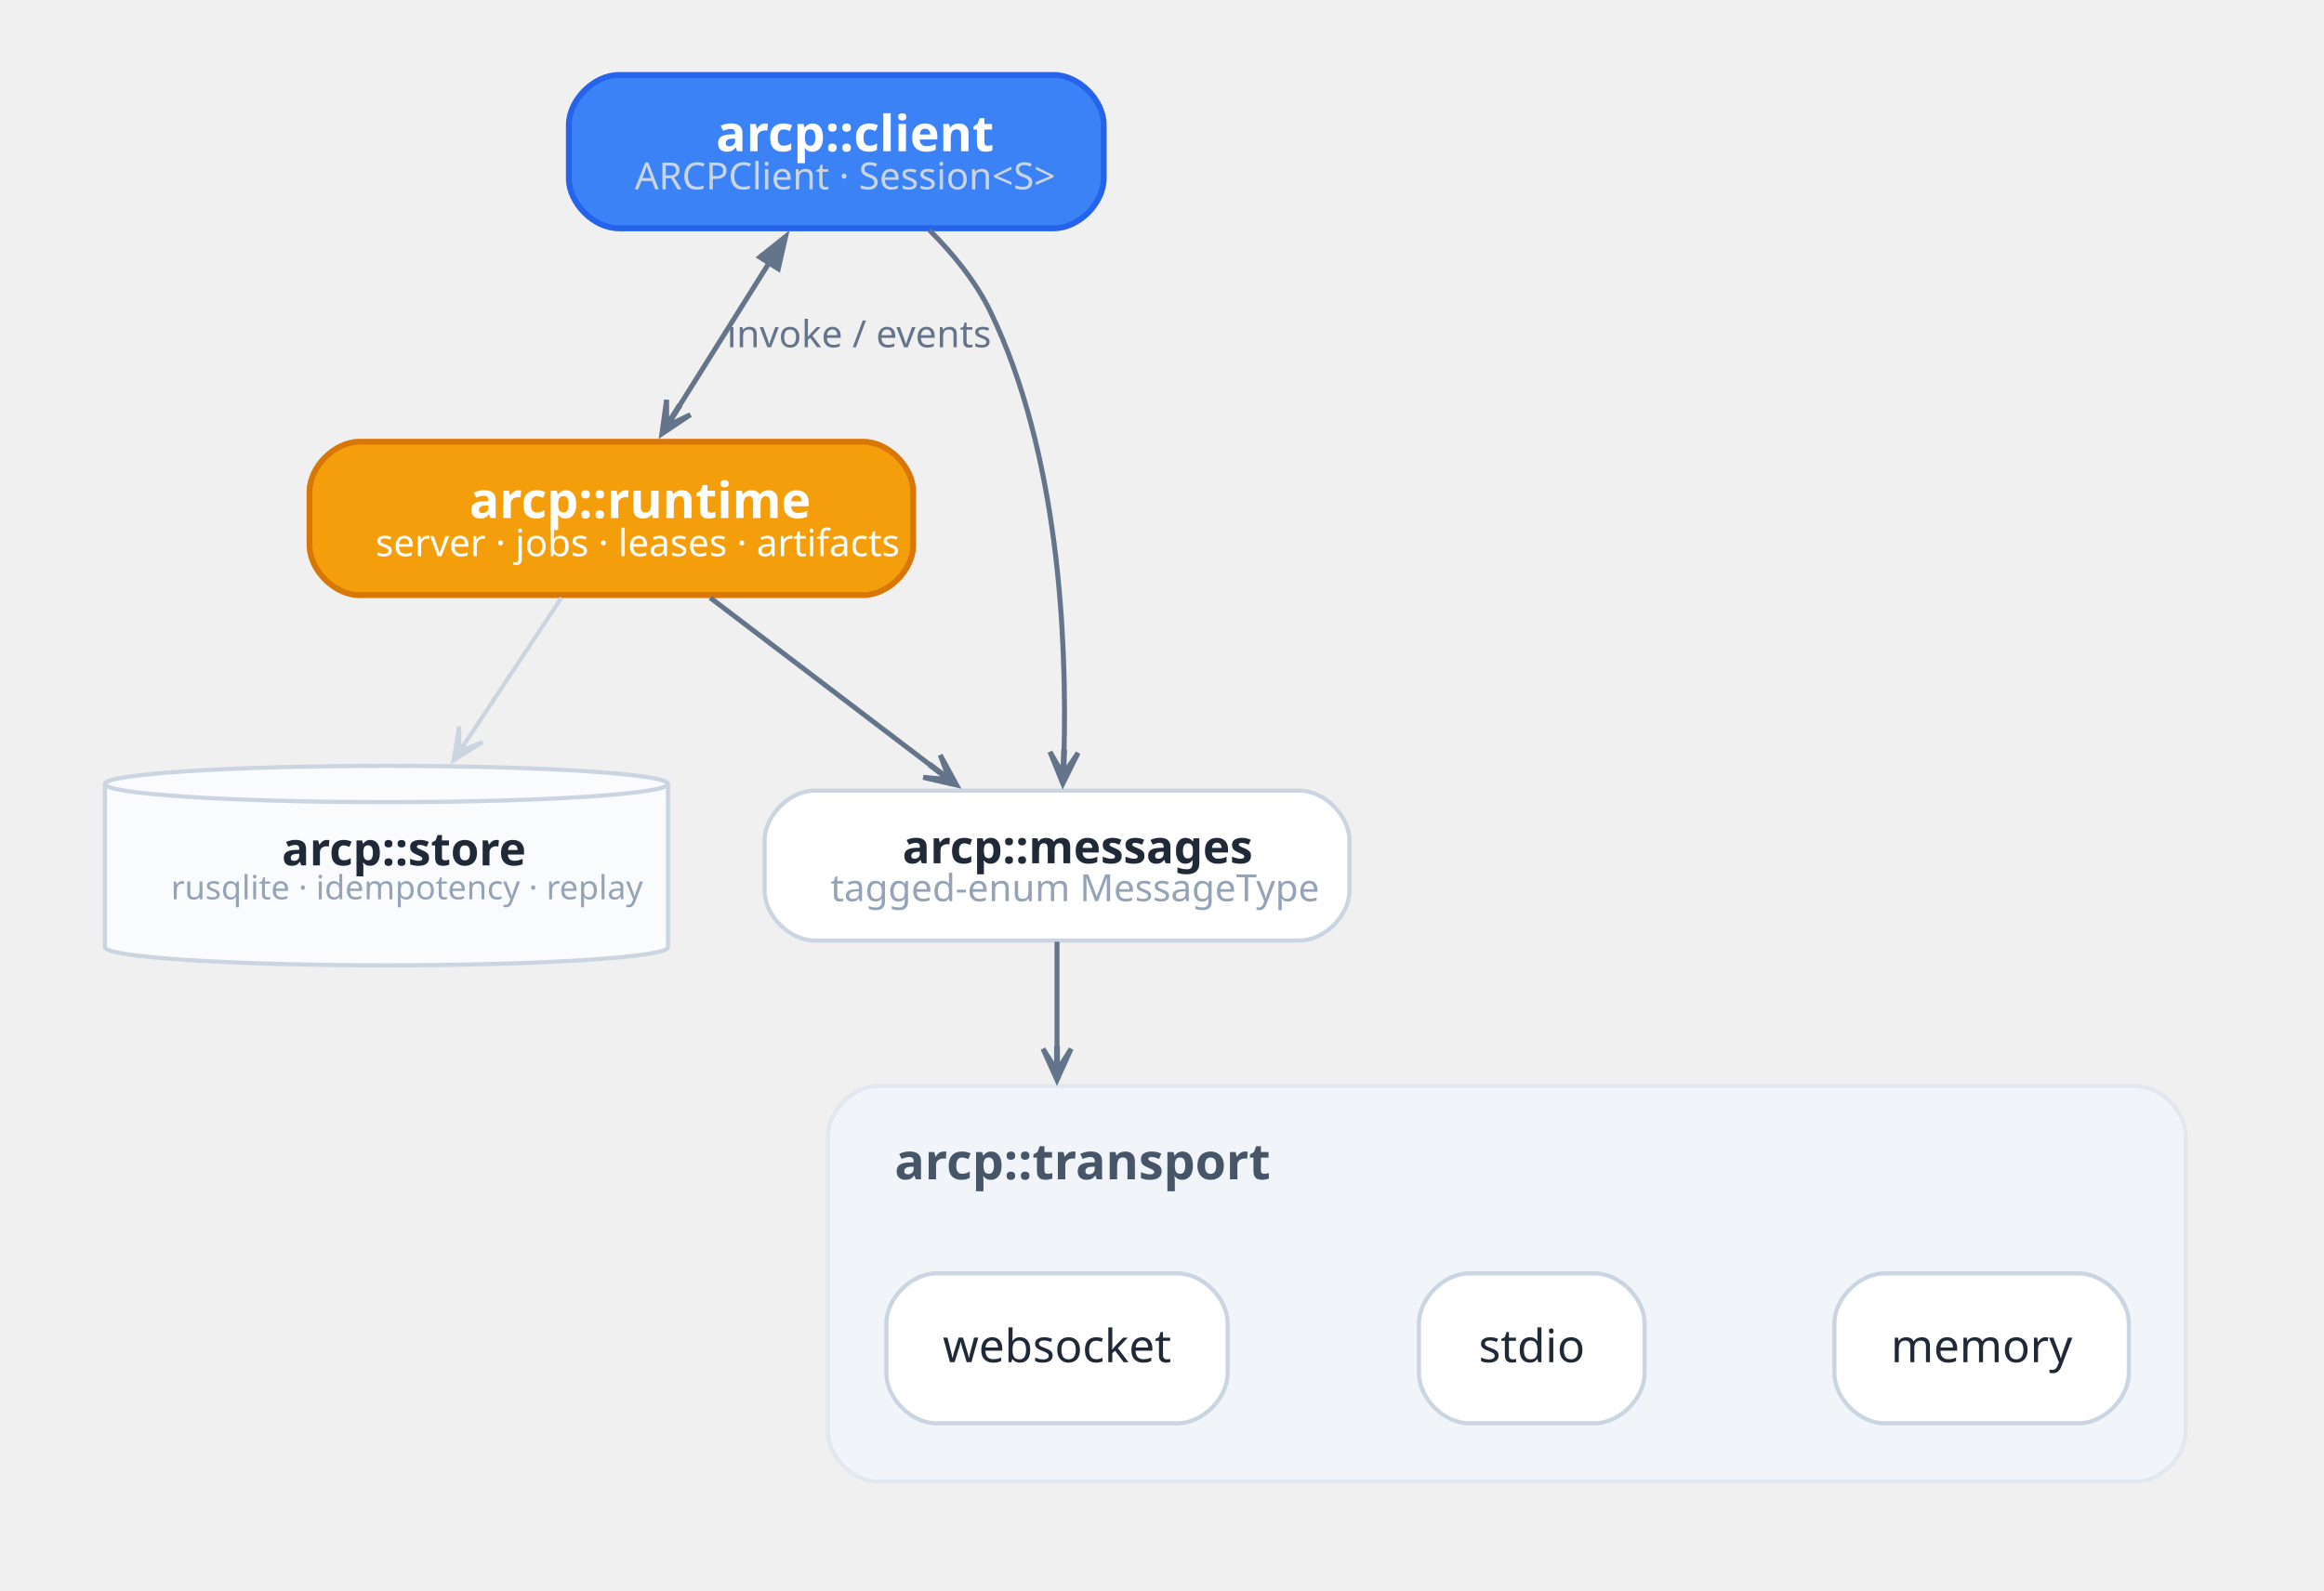
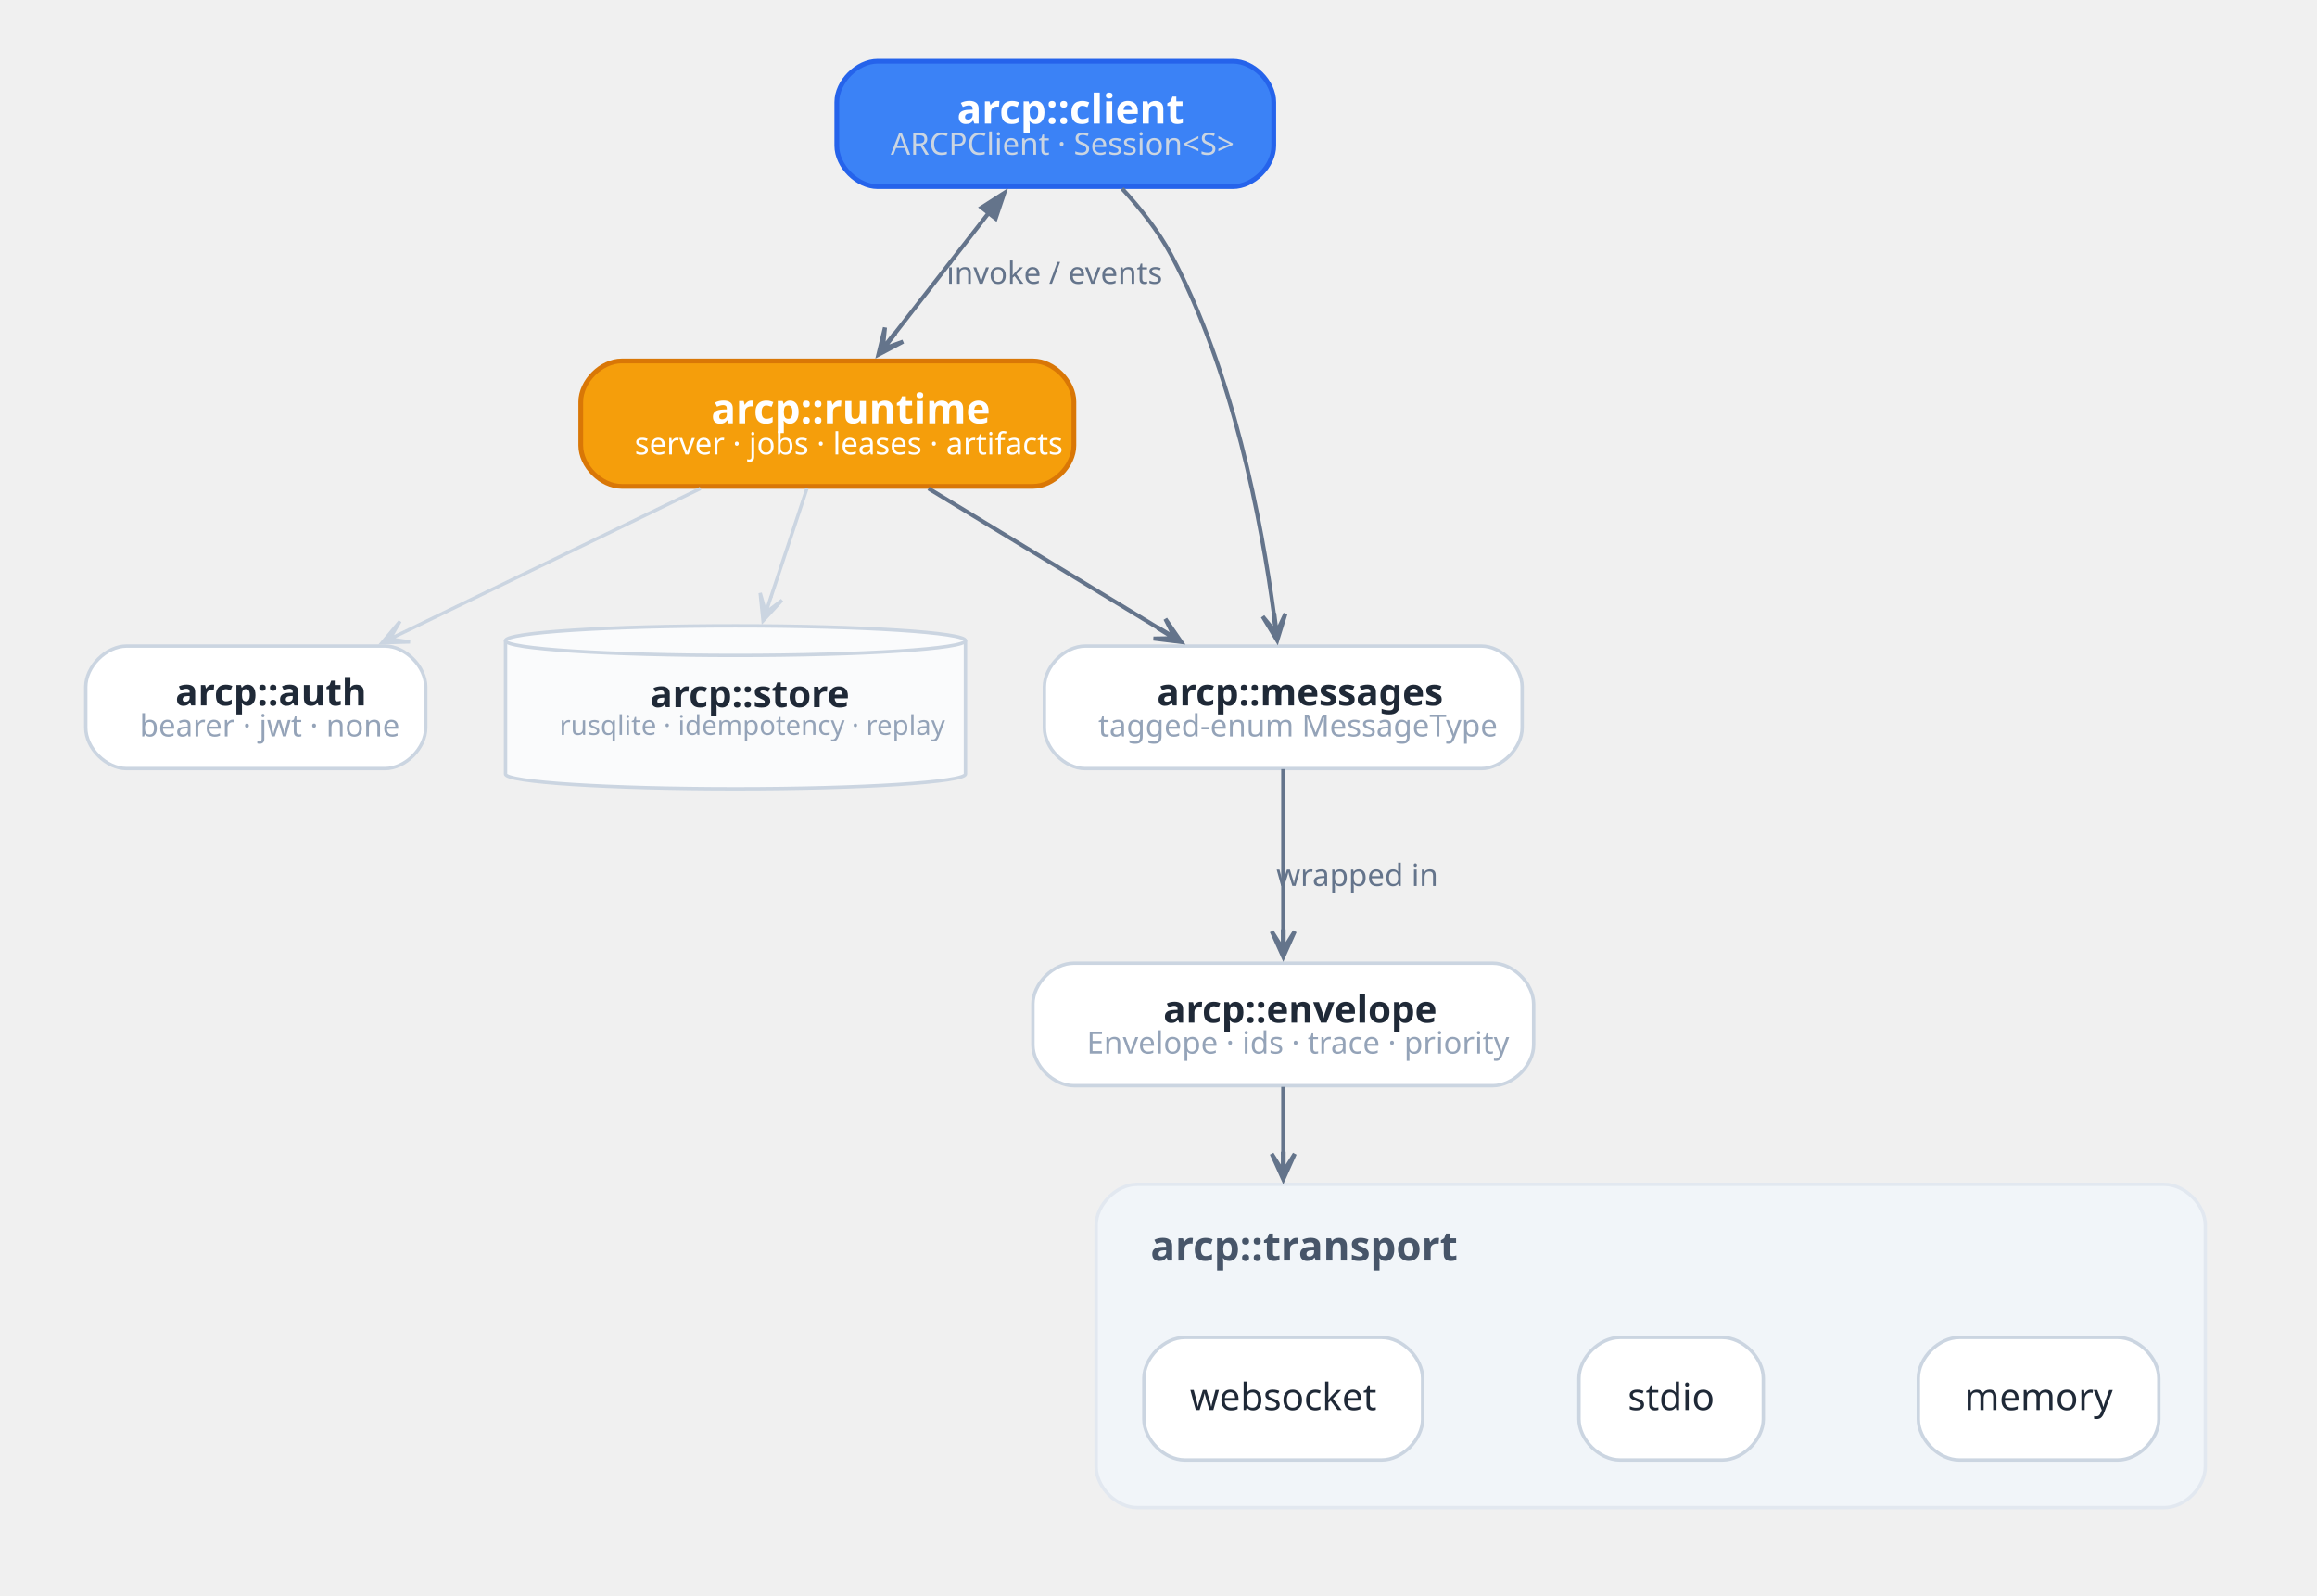
- <svg xmlns="http://www.w3.org/2000/svg" width="558pt" height="382pt" viewBox="0.00 0.00 558.00 382.00">
-   <g id="graph0" class="graph" transform="scale(1 1) rotate(0) translate(25.2 363.84)">
+ <svg xmlns="http://www.w3.org/2000/svg" width="681pt" height="469pt" viewBox="0.00 0.00 681.00 469.00">
+   <g id="graph0" class="graph" transform="scale(1 1) rotate(0) translate(25.2 451.09)">
    <g id="clust1" class="cluster">
-       <path fill="#f1f5f9" stroke="#e2e8f0" d="M185.59,-8C185.59,-8 487.59,-8 487.59,-8 493.59,-8 499.59,-14 499.59,-20 499.59,-20 499.59,-91 499.59,-91 499.59,-97 493.59,-103 487.59,-103 487.59,-103 185.59,-103 185.59,-103 179.59,-103 173.59,-97 173.59,-91 173.59,-91 173.59,-20 173.59,-20 173.59,-14 179.59,-8 185.59,-8" />
-       <text xml:space="preserve" text-anchor="start" x="189.59" y="-80.6" font-family="TT Commons Pro Trial" font-weight="bold" font-size="12.00" fill="#475569">arcp::transport</text>
+       <path fill="#f1f5f9" stroke="#e2e8f0" d="M308.97,-8C308.97,-8 610.97,-8 610.97,-8 616.97,-8 622.97,-14 622.97,-20 622.97,-20 622.97,-91 622.97,-91 622.97,-97 616.97,-103 610.97,-103 610.97,-103 308.97,-103 308.97,-103 302.97,-103 296.97,-97 296.97,-91 296.97,-91 296.97,-20 296.97,-20 296.97,-14 302.97,-8 308.97,-8" />
+       <text xml:space="preserve" text-anchor="start" x="312.97" y="-80.6" font-family="TT Commons Pro Trial" font-weight="bold" font-size="12.00" fill="#475569">arcp::transport</text>
    </g>
    <g id="node1" class="node">
-       <path fill="#3b82f6" stroke="#2563eb" stroke-width="1.4" d="M227.81,-345.84C227.81,-345.84 123.38,-345.84 123.38,-345.84 117.38,-345.84 111.38,-339.84 111.38,-333.84 111.38,-333.84 111.38,-321 111.38,-321 111.38,-315 117.38,-309 123.38,-309 123.38,-309 227.81,-309 227.81,-309 233.81,-309 239.81,-315 239.81,-321 239.81,-321 239.81,-333.84 239.81,-333.84 239.81,-339.84 233.81,-345.84 227.81,-345.84" />
-       <text xml:space="preserve" text-anchor="start" x="146.72" y="-327.52" font-family="TT Commons Pro Trial" font-weight="bold" font-size="12.00" fill="white">arcp::client</text>
-       <text xml:space="preserve" text-anchor="start" x="127.22" y="-318.37" font-family="TT Commons Pro Trial" font-size="9.00" fill="#cbd5e1">ARCPClient · Session&lt;S&gt;</text>
+       <path fill="#3b82f6" stroke="#2563eb" stroke-width="1.4" d="M337.18,-433.09C337.18,-433.09 232.75,-433.09 232.75,-433.09 226.75,-433.09 220.75,-427.09 220.75,-421.09 220.75,-421.09 220.75,-408.25 220.75,-408.25 220.75,-402.25 226.75,-396.25 232.75,-396.25 232.75,-396.25 337.18,-396.25 337.18,-396.25 343.18,-396.25 349.18,-402.25 349.18,-408.25 349.18,-408.25 349.18,-421.09 349.18,-421.09 349.18,-427.09 343.18,-433.09 337.18,-433.09" />
+       <text xml:space="preserve" text-anchor="start" x="256.09" y="-414.77" font-family="TT Commons Pro Trial" font-weight="bold" font-size="12.00" fill="white">arcp::client</text>
+       <text xml:space="preserve" text-anchor="start" x="236.59" y="-405.62" font-family="TT Commons Pro Trial" font-size="9.00" fill="#cbd5e1">ARCPClient · Session&lt;S&gt;</text>
    </g>
    <g id="node2" class="node">
-       <path fill="#f59e0b" stroke="#d97706" stroke-width="1.4" d="M182.06,-257.75C182.06,-257.75 61.12,-257.75 61.12,-257.75 55.12,-257.75 49.12,-251.75 49.12,-245.75 49.12,-245.75 49.12,-232.9 49.12,-232.9 49.12,-226.9 55.12,-220.9 61.12,-220.9 61.12,-220.9 182.06,-220.9 182.06,-220.9 188.06,-220.9 194.06,-226.9 194.06,-232.9 194.06,-232.9 194.06,-245.75 194.06,-245.75 194.06,-251.75 188.06,-257.75 182.06,-257.75" />
-       <text xml:space="preserve" text-anchor="start" x="87.47" y="-239.42" font-family="TT Commons Pro Trial" font-weight="bold" font-size="12.00" fill="white">arcp::runtime</text>
-       <text xml:space="preserve" text-anchor="start" x="64.97" y="-230.27" font-family="TT Commons Pro Trial" font-size="9.00" fill="white">server · jobs · leases · artifacts</text>
+       <path fill="#f59e0b" stroke="#d97706" stroke-width="1.4" d="M278.43,-345C278.43,-345 157.5,-345 157.5,-345 151.5,-345 145.5,-339 145.5,-333 145.5,-333 145.5,-320.15 145.5,-320.15 145.5,-314.15 151.5,-308.15 157.5,-308.15 157.5,-308.15 278.43,-308.15 278.43,-308.15 284.43,-308.15 290.43,-314.15 290.43,-320.15 290.43,-320.15 290.43,-333 290.43,-333 290.43,-339 284.43,-345 278.43,-345" />
+       <text xml:space="preserve" text-anchor="start" x="183.84" y="-326.68" font-family="TT Commons Pro Trial" font-weight="bold" font-size="12.00" fill="white">arcp::runtime</text>
+       <text xml:space="preserve" text-anchor="start" x="161.34" y="-317.53" font-family="TT Commons Pro Trial" font-size="9.00" fill="white">server · jobs · leases · artifacts</text>
    </g>
    <g id="edge3" class="edge">
-       <path fill="none" stroke="#64748b" stroke-width="1.2" d="M159.6,-300.92C152.64,-289.82 144.5,-276.85 137.55,-265.77" />
-       <polygon fill="#64748b" stroke="#64748b" stroke-width="1.2" points="157.23,-302.08 163.44,-307.04 161.67,-299.29 157.23,-302.08" />
-       <polygon fill="#64748b" stroke="#64748b" stroke-width="1.2" points="133.73,-259.67 140.57,-264.24 135.03,-261.56 137.8,-265.98 137.71,-266.03 137.63,-266.08 134.86,-261.67 134.85,-267.82 133.73,-259.67" />
-       <text xml:space="preserve" text-anchor="middle" x="181.07" y="-280.44" font-family="TT Commons Pro Trial" font-size="9.00" fill="#64748b">invoke / events</text>
+       <path fill="none" stroke="#64748b" stroke-width="1.2" d="M265.42,-388.55C256.57,-377.18 246.14,-363.78 237.32,-352.44" />
+       <polygon fill="#64748b" stroke="#64748b" stroke-width="1.2" points="263.29,-390.09 269.97,-394.39 267.43,-386.86 263.29,-390.09" />
+       <polygon fill="#64748b" stroke="#64748b" stroke-width="1.2" points="232.96,-346.84 240.23,-350.69 234.44,-348.58 237.64,-352.7 237.56,-352.76 237.49,-352.82 234.28,-348.71 234.9,-354.83 232.96,-346.84" />
+       <text xml:space="preserve" text-anchor="middle" x="284.73" y="-367.69" font-family="TT Commons Pro Trial" font-size="9.00" fill="#64748b">invoke / events</text>
    </g>
    <g id="node3" class="node">
-       <path fill="white" stroke="#cbd5e1" d="M286.81,-173.95C286.81,-173.95 170.38,-173.95 170.38,-173.95 164.38,-173.95 158.38,-167.95 158.38,-161.95 158.38,-161.95 158.38,-149.95 158.38,-149.95 158.38,-143.95 164.38,-137.95 170.38,-137.95 170.38,-137.95 286.81,-137.95 286.81,-137.95 292.81,-137.95 298.81,-143.95 298.81,-149.95 298.81,-149.95 298.81,-161.95 298.81,-161.95 298.81,-167.95 292.81,-173.95 286.81,-173.95" />
-       <text xml:space="preserve" text-anchor="start" x="191.47" y="-156.5" font-family="TT Commons Pro Trial" font-weight="bold" font-size="11.00" fill="#1f2937">arcp::messages</text>
-       <text xml:space="preserve" text-anchor="start" x="174.22" y="-147.4" font-family="TT Commons Pro Trial" font-size="9.00" fill="#94a3b8">tagged-enum MessageType</text>
+       <path fill="white" stroke="#cbd5e1" d="M410.18,-261.2C410.18,-261.2 293.75,-261.2 293.75,-261.2 287.75,-261.2 281.75,-255.2 281.75,-249.2 281.75,-249.2 281.75,-237.2 281.75,-237.2 281.75,-231.2 287.75,-225.2 293.75,-225.2 293.75,-225.2 410.18,-225.2 410.18,-225.2 416.18,-225.2 422.18,-231.2 422.18,-237.2 422.18,-237.2 422.18,-249.2 422.18,-249.2 422.18,-255.2 416.18,-261.2 410.18,-261.2" />
+       <text xml:space="preserve" text-anchor="start" x="314.84" y="-243.75" font-family="TT Commons Pro Trial" font-weight="bold" font-size="11.00" fill="#1f2937">arcp::messages</text>
+       <text xml:space="preserve" text-anchor="start" x="297.59" y="-234.65" font-family="TT Commons Pro Trial" font-size="9.00" fill="#94a3b8">tagged-enum MessageType</text>
    </g>
    <g id="edge4" class="edge">
-       <path fill="none" stroke="#64748b" stroke-width="1.2" d="M197.96,-308.57C203.63,-302.92 209.09,-296.23 212.59,-289 229.02,-255 230.99,-210.56 230.27,-182.89" />
-       <polygon fill="#64748b" stroke="#64748b" stroke-width="1.2" points="229.99,-175.65 233.65,-183.02 230.18,-177.93 230.38,-183.14 230.28,-183.14 230.18,-183.15 229.98,-177.94 226.9,-183.27 229.99,-175.65" />
+       <path fill="none" stroke="#64748b" stroke-width="1.2" d="M304.61,-395.65C309.93,-389.9 315.24,-383.21 318.97,-376.25 337.19,-342.18 345.6,-297.76 349.29,-270.11" />
+       <polygon fill="#64748b" stroke="#64748b" stroke-width="1.2" points="350.19,-262.87 352.62,-270.73 350.01,-265.15 349.37,-270.32 349.27,-270.31 349.17,-270.3 349.81,-265.13 345.92,-269.9 350.19,-262.87" />
    </g>
    <g id="edge5" class="edge">
-       <path fill="none" stroke="#64748b" stroke-width="1.2" d="M145.34,-220.27C161.07,-208.3 181.83,-192.51 198.69,-179.69" />
-       <polygon fill="#64748b" stroke="#64748b" stroke-width="1.2" points="204.48,-175.29 200.55,-182.51 202.72,-176.75 198.57,-179.91 198.51,-179.83 198.45,-179.75 202.6,-176.59 196.47,-177.14 204.48,-175.29" />
+       <path fill="none" stroke="#64748b" stroke-width="1.2" d="M247.7,-307.52C267.76,-295.34 294.34,-279.2 315.64,-266.26" />
+       <polygon fill="#64748b" stroke="#64748b" stroke-width="1.2" points="321.98,-262.41 317.32,-269.19 320.08,-263.68 315.62,-266.39 315.57,-266.3 315.52,-266.22 319.97,-263.51 313.82,-263.42 321.98,-262.41" />
+     </g>
+     <g id="node5" class="node">
+       <path fill="white" stroke="#cbd5e1" d="M87.93,-261.2C87.93,-261.2 12,-261.2 12,-261.2 6,-261.2 0,-255.2 0,-249.2 0,-249.2 0,-237.2 0,-237.2 0,-231.2 6,-225.2 12,-225.2 12,-225.2 87.93,-225.2 87.93,-225.2 93.93,-225.2 99.93,-231.2 99.93,-237.2 99.93,-237.2 99.93,-249.2 99.93,-249.2 99.93,-255.2 93.93,-261.2 87.93,-261.2" />
+       <text xml:space="preserve" text-anchor="start" x="26.34" y="-243.75" font-family="TT Commons Pro Trial" font-weight="bold" font-size="11.00" fill="#1f2937">arcp::auth</text>
+       <text xml:space="preserve" text-anchor="start" x="15.84" y="-234.65" font-family="TT Commons Pro Trial" font-size="9.00" fill="#94a3b8">bearer · jwt · none</text>
+     </g>
+     <g id="edge8" class="edge">
+       <path fill="none" stroke="#cbd5e1" d="M180.68,-307.52C154.99,-295.07 120.75,-278.49 93.76,-265.41" />
+       <polygon fill="#cbd5e1" stroke="#cbd5e1" points="87.09,-262.18 95.31,-262.42 89.37,-263.29 93.84,-265.45 93.84,-265.45 93.84,-265.45 89.37,-263.29 92.37,-268.49 87.09,-262.18" />
+     </g>
+     <g id="node9" class="node">
+       <path fill="#fafbfc" stroke="#cbd5e1" d="M258.56,-262.8C258.56,-265.2 228.26,-267.15 190.97,-267.15 153.67,-267.15 123.38,-265.2 123.38,-262.8 123.38,-262.8 123.38,-223.6 123.38,-223.6 123.38,-221.2 153.67,-219.25 190.97,-219.25 228.26,-219.25 258.56,-221.2 258.56,-223.6 258.56,-223.6 258.56,-262.8 258.56,-262.8" />
+       <path fill="none" stroke="#cbd5e1" d="M258.56,-262.8C258.56,-260.4 228.26,-258.45 190.97,-258.45 153.67,-258.45 123.38,-260.4 123.38,-262.8" />
+       <text xml:space="preserve" text-anchor="start" x="165.84" y="-243.25" font-family="TT Commons Pro Trial" font-weight="bold" font-size="11.00" fill="#1f2937">arcp::store</text>
+       <text xml:space="preserve" text-anchor="start" x="139.22" y="-235.1" font-family="TT Commons Pro Trial" font-size="8.00" fill="#94a3b8">rusqlite · idempotency · replay</text>
+     </g>
+     <g id="edge9" class="edge">
+       <path fill="none" stroke="#cbd5e1" d="M211.97,-307.52C208.85,-298.11 204.95,-286.35 201.36,-275.52" />
+       <polygon fill="#cbd5e1" stroke="#cbd5e1" points="199.07,-268.63 204.64,-274.68 199.87,-271.03 201.43,-275.75 201.43,-275.75 201.43,-275.75 199.87,-271.03 198.23,-276.81 199.07,-268.63" />
+     </g>
+     <g id="node4" class="node">
+       <path fill="white" stroke="#cbd5e1" d="M413.56,-168C413.56,-168 290.38,-168 290.38,-168 284.38,-168 278.38,-162 278.38,-156 278.38,-156 278.38,-144 278.38,-144 278.38,-138 284.38,-132 290.38,-132 290.38,-132 413.56,-132 413.56,-132 419.56,-132 425.56,-138 425.56,-144 425.56,-144 425.56,-156 425.56,-156 425.56,-162 419.56,-168 413.56,-168" />
+       <text xml:space="preserve" text-anchor="start" x="316.72" y="-150.55" font-family="TT Commons Pro Trial" font-weight="bold" font-size="11.00" fill="#1f2937">arcp::envelope</text>
+       <text xml:space="preserve" text-anchor="start" x="294.22" y="-141.45" font-family="TT Commons Pro Trial" font-size="9.00" fill="#94a3b8">Envelope · ids · trace · priority</text>
+     </g>
+     <g id="edge6" class="edge">
+       <path fill="none" stroke="#64748b" stroke-width="1.2" d="M351.97,-225.05C351.97,-211.5 351.97,-192.39 351.97,-176.97" />
+       <polygon fill="#64748b" stroke="#64748b" stroke-width="1.2" points="351.97,-169.85 355.34,-177.35 352.07,-172.14 352.07,-177.35 351.97,-177.35 351.87,-177.35 351.87,-172.14 348.59,-177.35 351.97,-169.85" />
+       <text xml:space="preserve" text-anchor="middle" x="373.72" y="-190.7" font-family="TT Commons Pro Trial" font-size="9.00" fill="#64748b">wrapped in</text>
+     </g>
+     <g id="node6" class="node">
+       <path fill="white" stroke="#cbd5e1" d="M380.93,-58C380.93,-58 323,-58 323,-58 317,-58 311,-52 311,-46 311,-46 311,-34 311,-34 311,-28 317,-22 323,-22 323,-22 380.93,-22 380.93,-22 386.93,-22 392.93,-28 392.93,-34 392.93,-34 392.93,-46 392.93,-46 392.93,-52 386.93,-58 380.93,-58" />
+       <text xml:space="preserve" text-anchor="middle" x="351.97" y="-36.67" font-family="TT Commons Pro Trial" font-size="11.00" fill="#1f2937">websocket</text>
+     </g>
+     <g id="edge7" class="edge">
+       <path fill="none" stroke="#64748b" stroke-width="1.2" d="M351.97,-131.65C351.97,-125.87 351.97,-119.03 351.97,-111.73" />
+       <polygon fill="#64748b" stroke="#64748b" stroke-width="1.2" points="351.97,-104.46 355.34,-111.96 352.07,-106.75 352.07,-111.96 351.97,-111.96 351.87,-111.96 351.87,-106.75 348.59,-111.96 351.97,-104.46" />
    </g>
    <g id="node7" class="node">
-       <path fill="#fafbfc" stroke="#cbd5e1" d="M135.18,-175.55C135.18,-177.95 104.89,-179.9 67.59,-179.9 30.29,-179.9 0,-177.95 0,-175.55 0,-175.55 0,-136.35 0,-136.35 0,-133.95 30.29,-132 67.59,-132 104.89,-132 135.18,-133.95 135.18,-136.35 135.18,-136.35 135.18,-175.55 135.18,-175.55" />
-       <path fill="none" stroke="#cbd5e1" d="M135.18,-175.55C135.18,-173.15 104.89,-171.19 67.59,-171.19 30.29,-171.19 0,-173.15 0,-175.55" />
-       <text xml:space="preserve" text-anchor="start" x="42.47" y="-156" font-family="TT Commons Pro Trial" font-weight="bold" font-size="11.00" fill="#1f2937">arcp::store</text>
-       <text xml:space="preserve" text-anchor="start" x="15.84" y="-147.85" font-family="TT Commons Pro Trial" font-size="8.00" fill="#94a3b8">rusqlite · idempotency · replay</text>
+       <path fill="white" stroke="#cbd5e1" d="M481.06,-58C481.06,-58 450.88,-58 450.88,-58 444.88,-58 438.88,-52 438.88,-46 438.88,-46 438.88,-34 438.88,-34 438.88,-28 444.88,-22 450.88,-22 450.88,-22 481.06,-22 481.06,-22 487.06,-22 493.06,-28 493.06,-34 493.06,-34 493.06,-46 493.06,-46 493.06,-52 487.06,-58 481.06,-58" />
+       <text xml:space="preserve" text-anchor="middle" x="465.97" y="-36.67" font-family="TT Commons Pro Trial" font-size="11.00" fill="#1f2937">stdio</text>
    </g>
-     <g id="edge7" class="edge">
-       <path fill="none" stroke="#cbd5e1" d="M109.61,-220.27C103.18,-210.59 95.1,-198.4 87.74,-187.31" />
-       <polygon fill="#cbd5e1" stroke="#cbd5e1" points="83.71,-181.24 90.67,-185.62 85.11,-183.35 87.85,-187.49 87.85,-187.49 87.85,-187.49 85.11,-183.35 85.04,-189.35 83.71,-181.24" />
-     </g>
-     <g id="node4" class="node">
-       <path fill="white" stroke="#cbd5e1" d="M257.56,-58C257.56,-58 199.62,-58 199.62,-58 193.62,-58 187.62,-52 187.62,-46 187.62,-46 187.62,-34 187.62,-34 187.62,-28 193.62,-22 199.62,-22 199.62,-22 257.56,-22 257.56,-22 263.56,-22 269.56,-28 269.56,-34 269.56,-34 269.56,-46 269.56,-46 269.56,-52 263.56,-58 257.56,-58" />
-       <text xml:space="preserve" text-anchor="middle" x="228.59" y="-36.67" font-family="TT Commons Pro Trial" font-size="11.00" fill="#1f2937">websocket</text>
-     </g>
-     <g id="edge6" class="edge">
-       <path fill="none" stroke="#64748b" stroke-width="1.2" d="M228.59,-137.65C228.59,-130.38 228.59,-121.4 228.59,-111.87" />
-       <polygon fill="#64748b" stroke="#64748b" stroke-width="1.2" points="228.59,-104.46 231.97,-111.96 228.69,-106.75 228.69,-111.96 228.59,-111.96 228.49,-111.96 228.49,-106.75 225.22,-111.96 228.59,-104.46" />
-     </g>
-     <g id="node5" class="node">
-       <path fill="white" stroke="#cbd5e1" d="M357.68,-58C357.68,-58 327.5,-58 327.5,-58 321.5,-58 315.5,-52 315.5,-46 315.5,-46 315.5,-34 315.5,-34 315.5,-28 321.5,-22 327.5,-22 327.5,-22 357.68,-22 357.68,-22 363.68,-22 369.68,-28 369.68,-34 369.68,-34 369.68,-46 369.68,-46 369.68,-52 363.68,-58 357.68,-58" />
-       <text xml:space="preserve" text-anchor="middle" x="342.59" y="-36.67" font-family="TT Commons Pro Trial" font-size="11.00" fill="#1f2937">stdio</text>
-     </g>
-     <g id="node6" class="node">
-       <path fill="white" stroke="#cbd5e1" d="M473.93,-58C473.93,-58 427.25,-58 427.25,-58 421.25,-58 415.25,-52 415.25,-46 415.25,-46 415.25,-34 415.25,-34 415.25,-28 421.25,-22 427.25,-22 427.25,-22 473.93,-22 473.93,-22 479.93,-22 485.93,-28 485.93,-34 485.93,-34 485.93,-46 485.93,-46 485.93,-52 479.93,-58 473.93,-58" />
-       <text xml:space="preserve" text-anchor="middle" x="450.59" y="-36.67" font-family="TT Commons Pro Trial" font-size="11.00" fill="#1f2937">memory</text>
+     <g id="node8" class="node">
+       <path fill="white" stroke="#cbd5e1" d="M597.31,-58C597.31,-58 550.62,-58 550.62,-58 544.62,-58 538.62,-52 538.62,-46 538.62,-46 538.62,-34 538.62,-34 538.62,-28 544.62,-22 550.62,-22 550.62,-22 597.31,-22 597.31,-22 603.31,-22 609.31,-28 609.31,-34 609.31,-34 609.31,-46 609.31,-46 609.31,-52 603.31,-58 597.31,-58" />
+       <text xml:space="preserve" text-anchor="middle" x="573.97" y="-36.67" font-family="TT Commons Pro Trial" font-size="11.00" fill="#1f2937">memory</text>
    </g>
  </g>
</svg>
